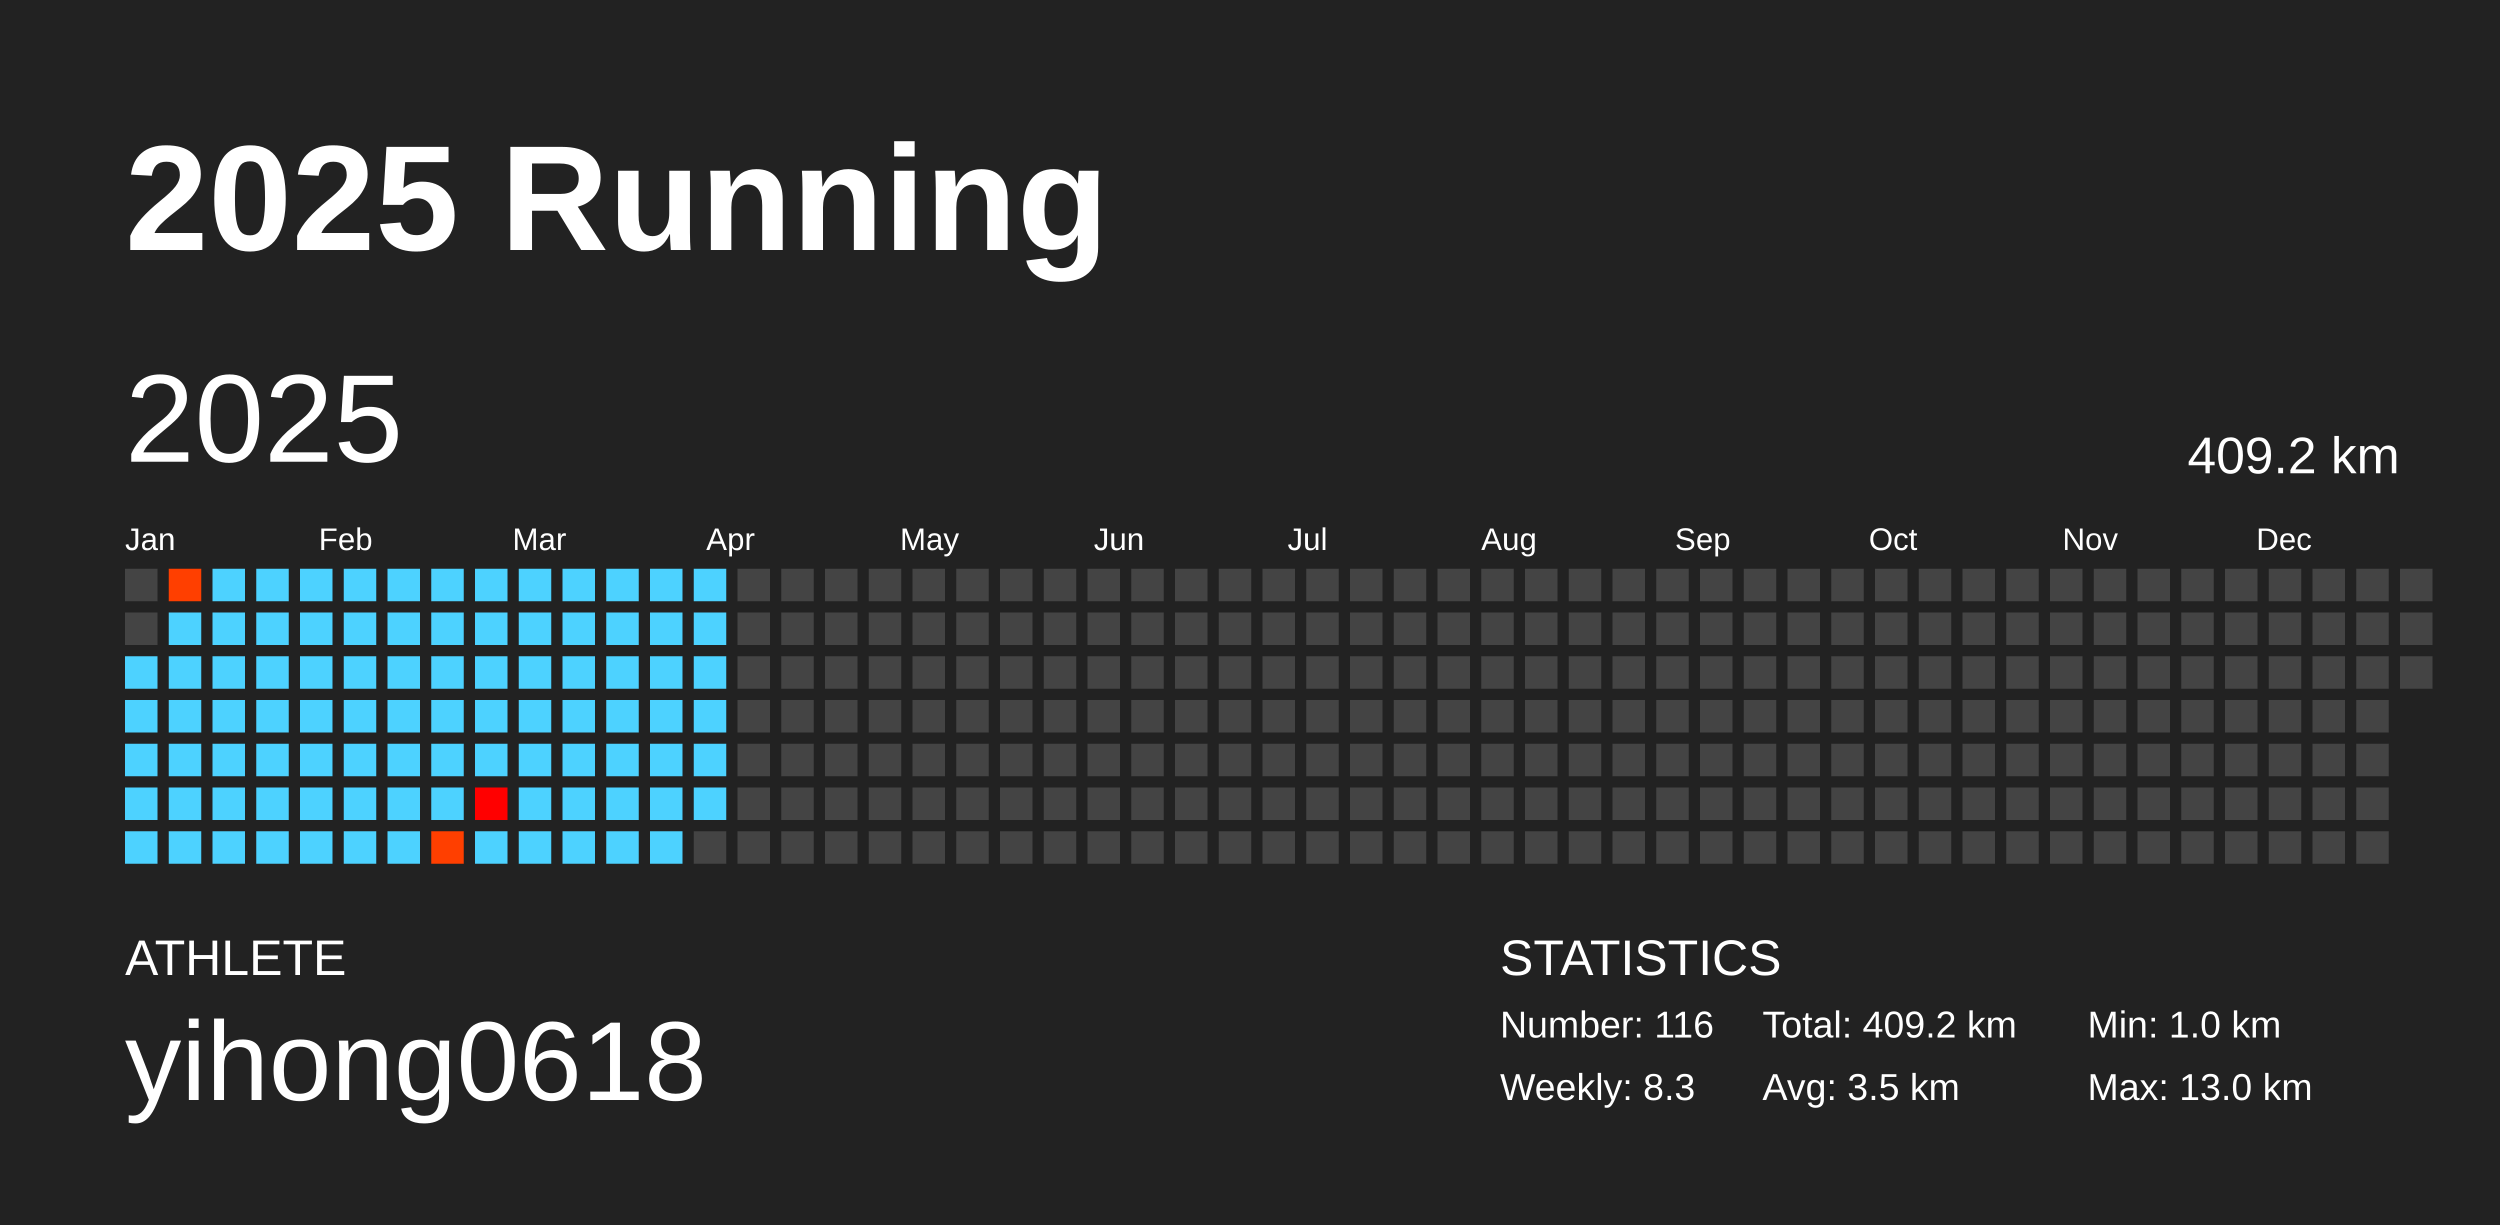
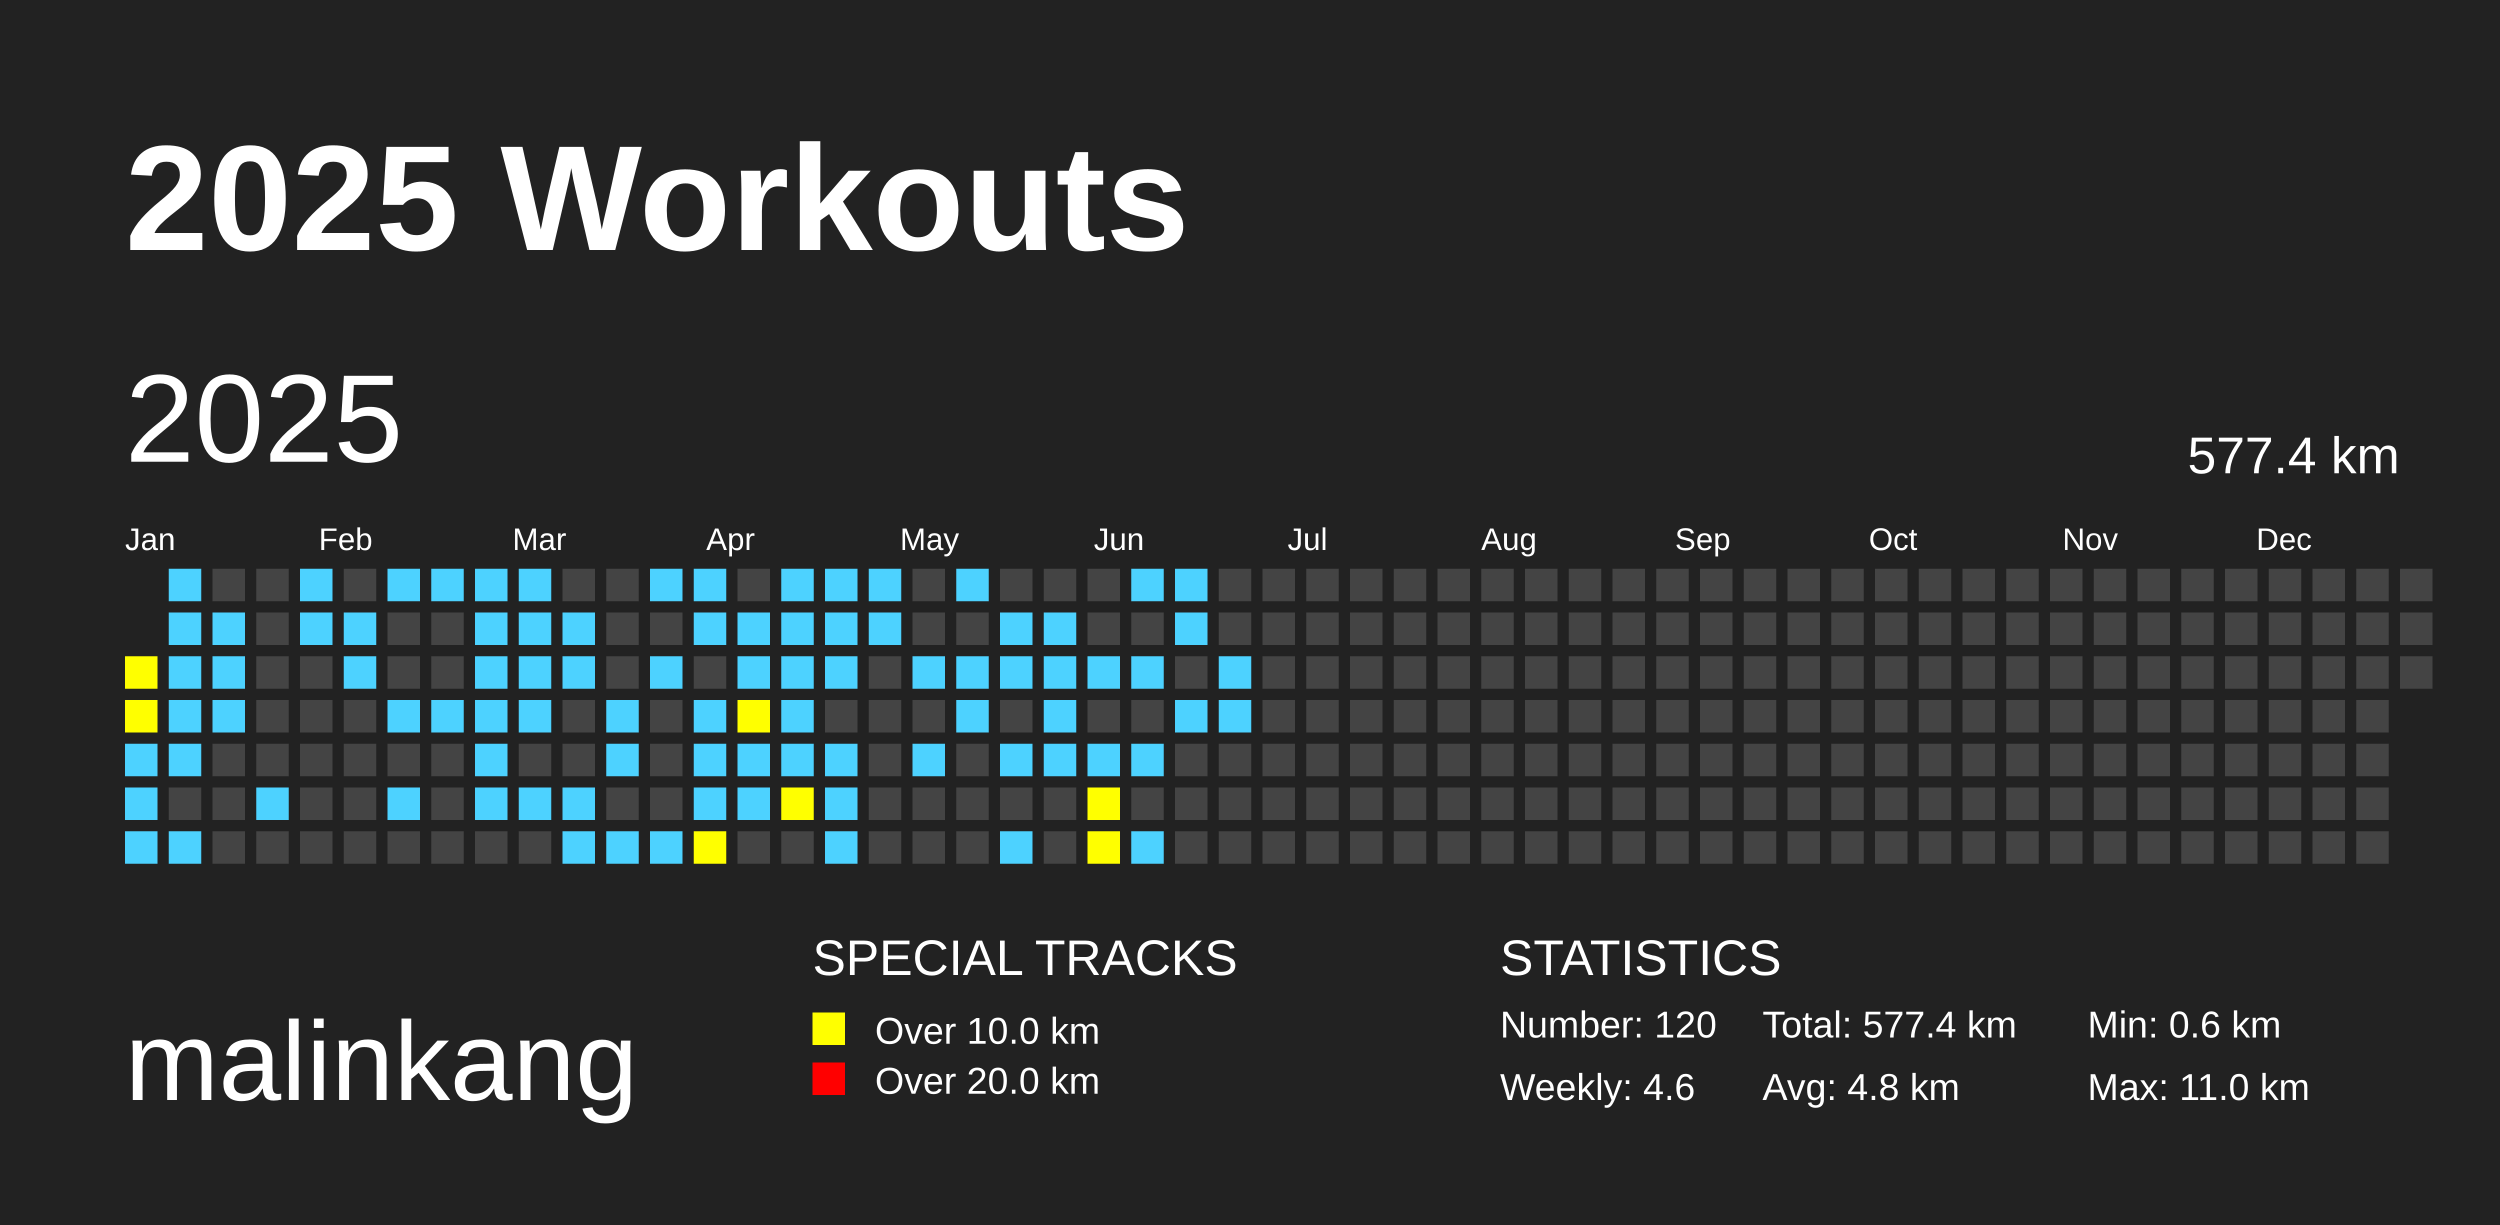
<svg xmlns="http://www.w3.org/2000/svg" baseProfile="full" height="98mm" version="1.1" viewBox="0,0,200,98" width="200mm">
  <defs />
  <rect fill="#222222" height="98" width="200" x="0" y="0" />
-   <text fill="#FFFFFF" style="font-size:12px; font-family:Arial; font-weight:bold;" x="10" y="20">2025 Running</text>
-   <text fill="#FFFFFF" style="font-size:4px; font-family:Arial" x="10" y="78">ATHLETE</text>
-   <text fill="#FFFFFF" style="font-size:9px; font-family:Arial" x="10" y="88">yihong0618</text>
+   <text fill="#FFFFFF" style="font-size:12px; font-family:Arial; font-weight:bold;" x="10" y="20">2025 Workouts</text>
+   <text fill="#FFFFFF" style="font-size:9px; font-family:Arial" x="10" y="88">malinkang</text>
+   <text fill="#FFFFFF" style="font-size:4px; font-family:Arial" x="65" y="78">SPECIAL TRACKS</text>
+   <rect fill="yellow" height="2.6" width="2.6" x="65" y="81" />
+   <text fill="#FFFFFF" style="font-size:3px; font-family:Arial" x="70" y="83.5">Over 10.0 km</text>
+   <rect fill="red" height="2.6" width="2.6" x="65" y="85" />
+   <text fill="#FFFFFF" style="font-size:3px; font-family:Arial" x="70" y="87.5">Over 20.0 km</text>
  <text fill="#FFFFFF" style="font-size:4px; font-family:Arial" x="120" y="78">STATISTICS</text>
-   <text fill="#FFFFFF" style="font-size:3px; font-family:Arial" x="120" y="83">Number: 116</text>
-   <text fill="#FFFFFF" style="font-size:3px; font-family:Arial" x="120" y="88">Weekly: 8.3</text>
-   <text fill="#FFFFFF" style="font-size:3px; font-family:Arial" x="141" y="83">Total: 409.2 km</text>
-   <text fill="#FFFFFF" style="font-size:3px; font-family:Arial" x="141" y="88">Avg: 3.5 km</text>
-   <text fill="#FFFFFF" style="font-size:3px; font-family:Arial" x="167" y="83">Min: 1.0 km</text>
-   <text fill="#FFFFFF" style="font-size:3px; font-family:Arial" x="167" y="88">Max: 13.0 km</text>
+   <text fill="#FFFFFF" style="font-size:3px; font-family:Arial" x="120" y="83">Number: 120</text>
+   <text fill="#FFFFFF" style="font-size:3px; font-family:Arial" x="120" y="88">Weekly: 4.6</text>
+   <text fill="#FFFFFF" style="font-size:3px; font-family:Arial" x="141" y="83">Total: 577.4 km</text>
+   <text fill="#FFFFFF" style="font-size:3px; font-family:Arial" x="141" y="88">Avg: 4.8 km</text>
+   <text fill="#FFFFFF" style="font-size:3px; font-family:Arial" x="167" y="83">Min: 0.6 km</text>
+   <text fill="#FFFFFF" style="font-size:3px; font-family:Arial" x="167" y="88">Max: 11.0 km</text>
  <text dominant-baseline="hanging" fill="#FFFFFF" style="font-size:10.0px; font-family:Arial;" x="10" y="30">2025</text>
-   <text dominant-baseline="hanging" fill="#FFFFFF" style="font-size:4.125px; font-family:Arial;" x="175" y="35">409.2 km</text>
+   <text dominant-baseline="hanging" fill="#FFFFFF" style="font-size:4.125px; font-family:Arial;" x="175" y="35">577.4 km</text>
  <text fill="#FFFFFF" style="font-size:2.5px; font-family:Arial" x="10.0" y="44">Jan</text>
  <text fill="#FFFFFF" style="font-size:2.5px; font-family:Arial" x="25.5" y="44">Feb</text>
  <text fill="#FFFFFF" style="font-size:2.5px; font-family:Arial" x="41.0" y="44">Mar</text>
  <text fill="#FFFFFF" style="font-size:2.5px; font-family:Arial" x="56.5" y="44">Apr</text>
  <text fill="#FFFFFF" style="font-size:2.5px; font-family:Arial" x="72.0" y="44">May</text>
  <text fill="#FFFFFF" style="font-size:2.5px; font-family:Arial" x="87.5" y="44">Jun</text>
  <text fill="#FFFFFF" style="font-size:2.5px; font-family:Arial" x="103.0" y="44">Jul</text>
  <text fill="#FFFFFF" style="font-size:2.5px; font-family:Arial" x="118.5" y="44">Aug</text>
  <text fill="#FFFFFF" style="font-size:2.5px; font-family:Arial" x="134.0" y="44">Sep</text>
  <text fill="#FFFFFF" style="font-size:2.5px; font-family:Arial" x="149.5" y="44">Oct</text>
  <text fill="#FFFFFF" style="font-size:2.5px; font-family:Arial" x="165.0" y="44">Nov</text>
  <text fill="#FFFFFF" style="font-size:2.5px; font-family:Arial" x="180.5" y="44">Dec</text>
-   <rect fill="#444444" height="2.6" width="2.6" x="10.0" y="45.5" />
-   <rect fill="#444444" height="2.6" width="2.6" x="10.0" y="49.0" />
-   <rect fill="#4dd2ff" height="2.6" width="2.6" x="10.0" y="52.5" />
-   <rect fill="#4dd2ff" height="2.6" width="2.6" x="10.0" y="56.0" />
-   <rect fill="#4dd2ff" height="2.6" width="2.6" x="10.0" y="59.5" />
-   <rect fill="#4dd2ff" height="2.6" width="2.6" x="10.0" y="63.0" />
-   <rect fill="#4dd2ff" height="2.6" width="2.6" x="10.0" y="66.5" />
-   <rect fill="#ff3f00" height="2.6" width="2.6" x="13.5" y="45.5" />
-   <rect fill="#4dd2ff" height="2.6" width="2.6" x="13.5" y="49.0" />
-   <rect fill="#4dd2ff" height="2.6" width="2.6" x="13.5" y="52.5" />
-   <rect fill="#4dd2ff" height="2.6" width="2.6" x="13.5" y="56.0" />
-   <rect fill="#4dd2ff" height="2.6" width="2.6" x="13.5" y="59.5" />
-   <rect fill="#4dd2ff" height="2.6" width="2.6" x="13.5" y="63.0" />
-   <rect fill="#4dd2ff" height="2.6" width="2.6" x="13.5" y="66.5" />
-   <rect fill="#4dd2ff" height="2.6" width="2.6" x="17.0" y="45.5" />
-   <rect fill="#4dd2ff" height="2.6" width="2.6" x="17.0" y="49.0" />
-   <rect fill="#4dd2ff" height="2.6" width="2.6" x="17.0" y="52.5" />
-   <rect fill="#4dd2ff" height="2.6" width="2.6" x="17.0" y="56.0" />
-   <rect fill="#4dd2ff" height="2.6" width="2.6" x="17.0" y="59.5" />
-   <rect fill="#4dd2ff" height="2.6" width="2.6" x="17.0" y="63.0" />
-   <rect fill="#4dd2ff" height="2.6" width="2.6" x="17.0" y="66.5" />
-   <rect fill="#4dd2ff" height="2.6" width="2.6" x="20.5" y="45.5" />
-   <rect fill="#4dd2ff" height="2.6" width="2.6" x="20.5" y="49.0" />
-   <rect fill="#4dd2ff" height="2.6" width="2.6" x="20.5" y="52.5" />
-   <rect fill="#4dd2ff" height="2.6" width="2.6" x="20.5" y="56.0" />
-   <rect fill="#4dd2ff" height="2.6" width="2.6" x="20.5" y="59.5" />
-   <rect fill="#4dd2ff" height="2.6" width="2.6" x="20.5" y="63.0" />
-   <rect fill="#4dd2ff" height="2.6" width="2.6" x="20.5" y="66.5" />
-   <rect fill="#4dd2ff" height="2.6" width="2.6" x="24.0" y="45.5" />
-   <rect fill="#4dd2ff" height="2.6" width="2.6" x="24.0" y="49.0" />
-   <rect fill="#4dd2ff" height="2.6" width="2.6" x="24.0" y="52.5" />
-   <rect fill="#4dd2ff" height="2.6" width="2.6" x="24.0" y="56.0" />
-   <rect fill="#4dd2ff" height="2.6" width="2.6" x="24.0" y="59.5" />
-   <rect fill="#4dd2ff" height="2.6" width="2.6" x="24.0" y="63.0" />
-   <rect fill="#4dd2ff" height="2.6" width="2.6" x="24.0" y="66.5" />
-   <rect fill="#4dd2ff" height="2.6" width="2.6" x="27.5" y="45.5" />
-   <rect fill="#4dd2ff" height="2.6" width="2.6" x="27.5" y="49.0" />
-   <rect fill="#4dd2ff" height="2.6" width="2.6" x="27.5" y="52.5" />
-   <rect fill="#4dd2ff" height="2.6" width="2.6" x="27.5" y="56.0" />
-   <rect fill="#4dd2ff" height="2.6" width="2.6" x="27.5" y="59.5" />
-   <rect fill="#4dd2ff" height="2.6" width="2.6" x="27.5" y="63.0" />
-   <rect fill="#4dd2ff" height="2.6" width="2.6" x="27.5" y="66.5" />
-   <rect fill="#4dd2ff" height="2.6" width="2.6" x="31.0" y="45.5" />
-   <rect fill="#4dd2ff" height="2.6" width="2.6" x="31.0" y="49.0" />
-   <rect fill="#4dd2ff" height="2.6" width="2.6" x="31.0" y="52.5" />
-   <rect fill="#4dd2ff" height="2.6" width="2.6" x="31.0" y="56.0" />
-   <rect fill="#4dd2ff" height="2.6" width="2.6" x="31.0" y="59.5" />
-   <rect fill="#4dd2ff" height="2.6" width="2.6" x="31.0" y="63.0" />
-   <rect fill="#4dd2ff" height="2.6" width="2.6" x="31.0" y="66.5" />
-   <rect fill="#4dd2ff" height="2.6" width="2.6" x="34.5" y="45.5" />
-   <rect fill="#4dd2ff" height="2.6" width="2.6" x="34.5" y="49.0" />
-   <rect fill="#4dd2ff" height="2.6" width="2.6" x="34.5" y="52.5" />
-   <rect fill="#4dd2ff" height="2.6" width="2.6" x="34.5" y="56.0" />
-   <rect fill="#4dd2ff" height="2.6" width="2.6" x="34.5" y="59.5" />
-   <rect fill="#4dd2ff" height="2.6" width="2.6" x="34.5" y="63.0" />
-   <rect fill="#ff3f00" height="2.6" width="2.6" x="34.5" y="66.5" />
-   <rect fill="#4dd2ff" height="2.6" width="2.6" x="38.0" y="45.5" />
-   <rect fill="#4dd2ff" height="2.6" width="2.6" x="38.0" y="49.0" />
-   <rect fill="#4dd2ff" height="2.6" width="2.6" x="38.0" y="52.5" />
-   <rect fill="#4dd2ff" height="2.6" width="2.6" x="38.0" y="56.0" />
-   <rect fill="#4dd2ff" height="2.6" width="2.6" x="38.0" y="59.5" />
-   <rect fill="#ff0000" height="2.6" width="2.6" x="38.0" y="63.0" />
-   <rect fill="#4dd2ff" height="2.6" width="2.6" x="38.0" y="66.5" />
-   <rect fill="#4dd2ff" height="2.6" width="2.6" x="41.5" y="45.5" />
-   <rect fill="#4dd2ff" height="2.6" width="2.6" x="41.5" y="49.0" />
-   <rect fill="#4dd2ff" height="2.6" width="2.6" x="41.5" y="52.5" />
-   <rect fill="#4dd2ff" height="2.6" width="2.6" x="41.5" y="56.0" />
-   <rect fill="#4dd2ff" height="2.6" width="2.6" x="41.5" y="59.5" />
-   <rect fill="#4dd2ff" height="2.6" width="2.6" x="41.5" y="63.0" />
-   <rect fill="#4dd2ff" height="2.6" width="2.6" x="41.5" y="66.5" />
-   <rect fill="#4dd2ff" height="2.6" width="2.6" x="45.0" y="45.5" />
-   <rect fill="#4dd2ff" height="2.6" width="2.6" x="45.0" y="49.0" />
-   <rect fill="#4dd2ff" height="2.6" width="2.6" x="45.0" y="52.5" />
-   <rect fill="#4dd2ff" height="2.6" width="2.6" x="45.0" y="56.0" />
-   <rect fill="#4dd2ff" height="2.6" width="2.6" x="45.0" y="59.5" />
-   <rect fill="#4dd2ff" height="2.6" width="2.6" x="45.0" y="63.0" />
-   <rect fill="#4dd2ff" height="2.6" width="2.6" x="45.0" y="66.5" />
-   <rect fill="#4dd2ff" height="2.6" width="2.6" x="48.5" y="45.5" />
-   <rect fill="#4dd2ff" height="2.6" width="2.6" x="48.5" y="49.0" />
-   <rect fill="#4dd2ff" height="2.6" width="2.6" x="48.5" y="52.5" />
-   <rect fill="#4dd2ff" height="2.6" width="2.6" x="48.5" y="56.0" />
-   <rect fill="#4dd2ff" height="2.6" width="2.6" x="48.5" y="59.5" />
-   <rect fill="#4dd2ff" height="2.6" width="2.6" x="48.5" y="63.0" />
-   <rect fill="#4dd2ff" height="2.6" width="2.6" x="48.5" y="66.5" />
-   <rect fill="#4dd2ff" height="2.6" width="2.6" x="52.0" y="45.5" />
-   <rect fill="#4dd2ff" height="2.6" width="2.6" x="52.0" y="49.0" />
-   <rect fill="#4dd2ff" height="2.6" width="2.6" x="52.0" y="52.5" />
-   <rect fill="#4dd2ff" height="2.6" width="2.6" x="52.0" y="56.0" />
-   <rect fill="#4dd2ff" height="2.6" width="2.6" x="52.0" y="59.5" />
-   <rect fill="#4dd2ff" height="2.6" width="2.6" x="52.0" y="63.0" />
-   <rect fill="#4dd2ff" height="2.6" width="2.6" x="52.0" y="66.5" />
-   <rect fill="#4dd2ff" height="2.6" width="2.6" x="55.5" y="45.5" />
-   <rect fill="#4dd2ff" height="2.6" width="2.6" x="55.5" y="49.0" />
-   <rect fill="#4dd2ff" height="2.6" width="2.6" x="55.5" y="52.5" />
-   <rect fill="#4dd2ff" height="2.6" width="2.6" x="55.5" y="56.0" />
-   <rect fill="#4dd2ff" height="2.6" width="2.6" x="55.5" y="59.5" />
-   <rect fill="#4dd2ff" height="2.6" width="2.6" x="55.5" y="63.0" />
-   <rect fill="#444444" height="2.6" width="2.6" x="55.5" y="66.5" />
+   <rect fill="yellow" height="2.6" width="2.6" x="10.0" y="52.5" />
+   <rect fill="yellow" height="2.6" width="2.6" x="10.0" y="56.0" />
+   <rect fill="#4DD2FF" height="2.6" width="2.6" x="10.0" y="59.5" />
+   <rect fill="#4DD2FF" height="2.6" width="2.6" x="10.0" y="63.0" />
+   <rect fill="#4DD2FF" height="2.6" width="2.6" x="10.0" y="66.5" />
+   <rect fill="#4DD2FF" height="2.6" width="2.6" x="13.5" y="45.5" />
+   <rect fill="#4DD2FF" height="2.6" width="2.6" x="13.5" y="49.0" />
+   <rect fill="#4DD2FF" height="2.6" width="2.6" x="13.5" y="52.5" />
+   <rect fill="#4DD2FF" height="2.6" width="2.6" x="13.5" y="56.0" />
+   <rect fill="#4DD2FF" height="2.6" width="2.6" x="13.5" y="59.5" />
+   <rect fill="#444444" height="2.6" width="2.6" x="13.5" y="63.0" />
+   <rect fill="#4DD2FF" height="2.6" width="2.6" x="13.5" y="66.5" />
+   <rect fill="#444444" height="2.6" width="2.6" x="17.0" y="45.5" />
+   <rect fill="#4DD2FF" height="2.6" width="2.6" x="17.0" y="49.0" />
+   <rect fill="#4DD2FF" height="2.6" width="2.6" x="17.0" y="52.5" />
+   <rect fill="#4DD2FF" height="2.6" width="2.6" x="17.0" y="56.0" />
+   <rect fill="#444444" height="2.6" width="2.6" x="17.0" y="59.5" />
+   <rect fill="#444444" height="2.6" width="2.6" x="17.0" y="63.0" />
+   <rect fill="#444444" height="2.6" width="2.6" x="17.0" y="66.5" />
+   <rect fill="#444444" height="2.6" width="2.6" x="20.5" y="45.5" />
+   <rect fill="#444444" height="2.6" width="2.6" x="20.5" y="49.0" />
+   <rect fill="#444444" height="2.6" width="2.6" x="20.5" y="52.5" />
+   <rect fill="#444444" height="2.6" width="2.6" x="20.5" y="56.0" />
+   <rect fill="#444444" height="2.6" width="2.6" x="20.5" y="59.5" />
+   <rect fill="#4DD2FF" height="2.6" width="2.6" x="20.5" y="63.0" />
+   <rect fill="#444444" height="2.6" width="2.6" x="20.5" y="66.5" />
+   <rect fill="#4DD2FF" height="2.6" width="2.6" x="24.0" y="45.5" />
+   <rect fill="#4DD2FF" height="2.6" width="2.6" x="24.0" y="49.0" />
+   <rect fill="#444444" height="2.6" width="2.6" x="24.0" y="52.5" />
+   <rect fill="#444444" height="2.6" width="2.6" x="24.0" y="56.0" />
+   <rect fill="#444444" height="2.6" width="2.6" x="24.0" y="59.5" />
+   <rect fill="#444444" height="2.6" width="2.6" x="24.0" y="63.0" />
+   <rect fill="#444444" height="2.6" width="2.6" x="24.0" y="66.5" />
+   <rect fill="#444444" height="2.6" width="2.6" x="27.5" y="45.5" />
+   <rect fill="#4DD2FF" height="2.6" width="2.6" x="27.5" y="49.0" />
+   <rect fill="#4DD2FF" height="2.6" width="2.6" x="27.5" y="52.5" />
+   <rect fill="#444444" height="2.6" width="2.6" x="27.5" y="56.0" />
+   <rect fill="#444444" height="2.6" width="2.6" x="27.5" y="59.5" />
+   <rect fill="#444444" height="2.6" width="2.6" x="27.5" y="63.0" />
+   <rect fill="#444444" height="2.6" width="2.6" x="27.5" y="66.5" />
+   <rect fill="#4DD2FF" height="2.6" width="2.6" x="31.0" y="45.5" />
+   <rect fill="#444444" height="2.6" width="2.6" x="31.0" y="49.0" />
+   <rect fill="#444444" height="2.6" width="2.6" x="31.0" y="52.5" />
+   <rect fill="#4DD2FF" height="2.6" width="2.6" x="31.0" y="56.0" />
+   <rect fill="#444444" height="2.6" width="2.6" x="31.0" y="59.5" />
+   <rect fill="#4DD2FF" height="2.6" width="2.6" x="31.0" y="63.0" />
+   <rect fill="#444444" height="2.6" width="2.6" x="31.0" y="66.5" />
+   <rect fill="#4DD2FF" height="2.6" width="2.6" x="34.5" y="45.5" />
+   <rect fill="#444444" height="2.6" width="2.6" x="34.5" y="49.0" />
+   <rect fill="#444444" height="2.6" width="2.6" x="34.5" y="52.5" />
+   <rect fill="#4DD2FF" height="2.6" width="2.6" x="34.5" y="56.0" />
+   <rect fill="#444444" height="2.6" width="2.6" x="34.5" y="59.5" />
+   <rect fill="#444444" height="2.6" width="2.6" x="34.5" y="63.0" />
+   <rect fill="#444444" height="2.6" width="2.6" x="34.5" y="66.5" />
+   <rect fill="#4DD2FF" height="2.6" width="2.6" x="38.0" y="45.5" />
+   <rect fill="#4DD2FF" height="2.6" width="2.6" x="38.0" y="49.0" />
+   <rect fill="#4DD2FF" height="2.6" width="2.6" x="38.0" y="52.5" />
+   <rect fill="#4DD2FF" height="2.6" width="2.6" x="38.0" y="56.0" />
+   <rect fill="#4DD2FF" height="2.6" width="2.6" x="38.0" y="59.5" />
+   <rect fill="#4DD2FF" height="2.6" width="2.6" x="38.0" y="63.0" />
+   <rect fill="#444444" height="2.6" width="2.6" x="38.0" y="66.5" />
+   <rect fill="#4DD2FF" height="2.6" width="2.6" x="41.5" y="45.5" />
+   <rect fill="#4DD2FF" height="2.6" width="2.6" x="41.5" y="49.0" />
+   <rect fill="#4DD2FF" height="2.6" width="2.6" x="41.5" y="52.5" />
+   <rect fill="#4DD2FF" height="2.6" width="2.6" x="41.5" y="56.0" />
+   <rect fill="#444444" height="2.6" width="2.6" x="41.5" y="59.5" />
+   <rect fill="#4DD2FF" height="2.6" width="2.6" x="41.5" y="63.0" />
+   <rect fill="#444444" height="2.6" width="2.6" x="41.5" y="66.5" />
+   <rect fill="#444444" height="2.6" width="2.6" x="45.0" y="45.5" />
+   <rect fill="#4DD2FF" height="2.6" width="2.6" x="45.0" y="49.0" />
+   <rect fill="#4DD2FF" height="2.6" width="2.6" x="45.0" y="52.5" />
+   <rect fill="#444444" height="2.6" width="2.6" x="45.0" y="56.0" />
+   <rect fill="#444444" height="2.6" width="2.6" x="45.0" y="59.5" />
+   <rect fill="#4DD2FF" height="2.6" width="2.6" x="45.0" y="63.0" />
+   <rect fill="#4DD2FF" height="2.6" width="2.6" x="45.0" y="66.5" />
+   <rect fill="#444444" height="2.6" width="2.6" x="48.5" y="45.5" />
+   <rect fill="#444444" height="2.6" width="2.6" x="48.5" y="49.0" />
+   <rect fill="#444444" height="2.6" width="2.6" x="48.5" y="52.5" />
+   <rect fill="#4DD2FF" height="2.6" width="2.6" x="48.5" y="56.0" />
+   <rect fill="#4DD2FF" height="2.6" width="2.6" x="48.5" y="59.5" />
+   <rect fill="#444444" height="2.6" width="2.6" x="48.5" y="63.0" />
+   <rect fill="#4DD2FF" height="2.6" width="2.6" x="48.5" y="66.5" />
+   <rect fill="#4DD2FF" height="2.6" width="2.6" x="52.0" y="45.5" />
+   <rect fill="#444444" height="2.6" width="2.6" x="52.0" y="49.0" />
+   <rect fill="#4DD2FF" height="2.6" width="2.6" x="52.0" y="52.5" />
+   <rect fill="#444444" height="2.6" width="2.6" x="52.0" y="56.0" />
+   <rect fill="#444444" height="2.6" width="2.6" x="52.0" y="59.5" />
+   <rect fill="#444444" height="2.6" width="2.6" x="52.0" y="63.0" />
+   <rect fill="#4DD2FF" height="2.6" width="2.6" x="52.0" y="66.5" />
+   <rect fill="#4DD2FF" height="2.6" width="2.6" x="55.5" y="45.5" />
+   <rect fill="#4DD2FF" height="2.6" width="2.6" x="55.5" y="49.0" />
+   <rect fill="#444444" height="2.6" width="2.6" x="55.5" y="52.5" />
+   <rect fill="#4DD2FF" height="2.6" width="2.6" x="55.5" y="56.0" />
+   <rect fill="#4DD2FF" height="2.6" width="2.6" x="55.5" y="59.5" />
+   <rect fill="#4DD2FF" height="2.6" width="2.6" x="55.5" y="63.0" />
+   <rect fill="yellow" height="2.6" width="2.6" x="55.5" y="66.5" />
  <rect fill="#444444" height="2.6" width="2.6" x="59.0" y="45.5" />
-   <rect fill="#444444" height="2.6" width="2.6" x="59.0" y="49.0" />
-   <rect fill="#444444" height="2.6" width="2.6" x="59.0" y="52.5" />
-   <rect fill="#444444" height="2.6" width="2.6" x="59.0" y="56.0" />
-   <rect fill="#444444" height="2.6" width="2.6" x="59.0" y="59.5" />
-   <rect fill="#444444" height="2.6" width="2.6" x="59.0" y="63.0" />
+   <rect fill="#4DD2FF" height="2.6" width="2.6" x="59.0" y="49.0" />
+   <rect fill="#4DD2FF" height="2.6" width="2.6" x="59.0" y="52.5" />
+   <rect fill="yellow" height="2.6" width="2.6" x="59.0" y="56.0" />
+   <rect fill="#4DD2FF" height="2.6" width="2.6" x="59.0" y="59.5" />
+   <rect fill="#4DD2FF" height="2.6" width="2.6" x="59.0" y="63.0" />
  <rect fill="#444444" height="2.6" width="2.6" x="59.0" y="66.5" />
-   <rect fill="#444444" height="2.6" width="2.6" x="62.5" y="45.5" />
-   <rect fill="#444444" height="2.6" width="2.6" x="62.5" y="49.0" />
-   <rect fill="#444444" height="2.6" width="2.6" x="62.5" y="52.5" />
-   <rect fill="#444444" height="2.6" width="2.6" x="62.5" y="56.0" />
-   <rect fill="#444444" height="2.6" width="2.6" x="62.5" y="59.5" />
-   <rect fill="#444444" height="2.6" width="2.6" x="62.5" y="63.0" />
+   <rect fill="#4DD2FF" height="2.6" width="2.6" x="62.5" y="45.5" />
+   <rect fill="#4DD2FF" height="2.6" width="2.6" x="62.5" y="49.0" />
+   <rect fill="#4DD2FF" height="2.6" width="2.6" x="62.5" y="52.5" />
+   <rect fill="#4DD2FF" height="2.6" width="2.6" x="62.5" y="56.0" />
+   <rect fill="#4DD2FF" height="2.6" width="2.6" x="62.5" y="59.5" />
+   <rect fill="yellow" height="2.6" width="2.6" x="62.5" y="63.0" />
  <rect fill="#444444" height="2.6" width="2.6" x="62.5" y="66.5" />
-   <rect fill="#444444" height="2.6" width="2.6" x="66.0" y="45.5" />
-   <rect fill="#444444" height="2.6" width="2.6" x="66.0" y="49.0" />
-   <rect fill="#444444" height="2.6" width="2.6" x="66.0" y="52.5" />
+   <rect fill="#4DD2FF" height="2.6" width="2.6" x="66.0" y="45.5" />
+   <rect fill="#4DD2FF" height="2.6" width="2.6" x="66.0" y="49.0" />
+   <rect fill="#4DD2FF" height="2.6" width="2.6" x="66.0" y="52.5" />
  <rect fill="#444444" height="2.6" width="2.6" x="66.0" y="56.0" />
-   <rect fill="#444444" height="2.6" width="2.6" x="66.0" y="59.5" />
-   <rect fill="#444444" height="2.6" width="2.6" x="66.0" y="63.0" />
-   <rect fill="#444444" height="2.6" width="2.6" x="66.0" y="66.5" />
-   <rect fill="#444444" height="2.6" width="2.6" x="69.5" y="45.5" />
-   <rect fill="#444444" height="2.6" width="2.6" x="69.5" y="49.0" />
+   <rect fill="#4DD2FF" height="2.6" width="2.6" x="66.0" y="59.5" />
+   <rect fill="#4DD2FF" height="2.6" width="2.6" x="66.0" y="63.0" />
+   <rect fill="#4DD2FF" height="2.6" width="2.6" x="66.0" y="66.5" />
+   <rect fill="#4DD2FF" height="2.6" width="2.6" x="69.5" y="45.5" />
+   <rect fill="#4DD2FF" height="2.6" width="2.6" x="69.5" y="49.0" />
  <rect fill="#444444" height="2.6" width="2.6" x="69.5" y="52.5" />
  <rect fill="#444444" height="2.6" width="2.6" x="69.5" y="56.0" />
  <rect fill="#444444" height="2.6" width="2.6" x="69.5" y="59.5" />
  <rect fill="#444444" height="2.6" width="2.6" x="69.5" y="63.0" />
  <rect fill="#444444" height="2.6" width="2.6" x="69.5" y="66.5" />
  <rect fill="#444444" height="2.6" width="2.6" x="73.0" y="45.5" />
  <rect fill="#444444" height="2.6" width="2.6" x="73.0" y="49.0" />
-   <rect fill="#444444" height="2.6" width="2.6" x="73.0" y="52.5" />
+   <rect fill="#4DD2FF" height="2.6" width="2.6" x="73.0" y="52.5" />
  <rect fill="#444444" height="2.6" width="2.6" x="73.0" y="56.0" />
-   <rect fill="#444444" height="2.6" width="2.6" x="73.0" y="59.5" />
+   <rect fill="#4DD2FF" height="2.6" width="2.6" x="73.0" y="59.5" />
  <rect fill="#444444" height="2.6" width="2.6" x="73.0" y="63.0" />
  <rect fill="#444444" height="2.6" width="2.6" x="73.0" y="66.5" />
-   <rect fill="#444444" height="2.6" width="2.6" x="76.5" y="45.5" />
+   <rect fill="#4DD2FF" height="2.6" width="2.6" x="76.5" y="45.5" />
  <rect fill="#444444" height="2.6" width="2.6" x="76.5" y="49.0" />
-   <rect fill="#444444" height="2.6" width="2.6" x="76.5" y="52.5" />
-   <rect fill="#444444" height="2.6" width="2.6" x="76.5" y="56.0" />
+   <rect fill="#4DD2FF" height="2.6" width="2.6" x="76.5" y="52.5" />
+   <rect fill="#4DD2FF" height="2.6" width="2.6" x="76.5" y="56.0" />
  <rect fill="#444444" height="2.6" width="2.6" x="76.5" y="59.5" />
  <rect fill="#444444" height="2.6" width="2.6" x="76.5" y="63.0" />
  <rect fill="#444444" height="2.6" width="2.6" x="76.5" y="66.5" />
  <rect fill="#444444" height="2.6" width="2.6" x="80.0" y="45.5" />
-   <rect fill="#444444" height="2.6" width="2.6" x="80.0" y="49.0" />
-   <rect fill="#444444" height="2.6" width="2.6" x="80.0" y="52.5" />
+   <rect fill="#4DD2FF" height="2.6" width="2.6" x="80.0" y="49.0" />
+   <rect fill="#4DD2FF" height="2.6" width="2.6" x="80.0" y="52.5" />
  <rect fill="#444444" height="2.6" width="2.6" x="80.0" y="56.0" />
-   <rect fill="#444444" height="2.6" width="2.6" x="80.0" y="59.5" />
+   <rect fill="#4DD2FF" height="2.6" width="2.6" x="80.0" y="59.5" />
  <rect fill="#444444" height="2.6" width="2.6" x="80.0" y="63.0" />
-   <rect fill="#444444" height="2.6" width="2.6" x="80.0" y="66.5" />
+   <rect fill="#4DD2FF" height="2.6" width="2.6" x="80.0" y="66.5" />
  <rect fill="#444444" height="2.6" width="2.6" x="83.5" y="45.5" />
-   <rect fill="#444444" height="2.6" width="2.6" x="83.5" y="49.0" />
-   <rect fill="#444444" height="2.6" width="2.6" x="83.5" y="52.5" />
-   <rect fill="#444444" height="2.6" width="2.6" x="83.5" y="56.0" />
-   <rect fill="#444444" height="2.6" width="2.6" x="83.5" y="59.5" />
+   <rect fill="#4DD2FF" height="2.6" width="2.6" x="83.5" y="49.0" />
+   <rect fill="#4DD2FF" height="2.6" width="2.6" x="83.5" y="52.5" />
+   <rect fill="#4DD2FF" height="2.6" width="2.6" x="83.5" y="56.0" />
+   <rect fill="#4DD2FF" height="2.6" width="2.6" x="83.5" y="59.5" />
  <rect fill="#444444" height="2.6" width="2.6" x="83.5" y="63.0" />
  <rect fill="#444444" height="2.6" width="2.6" x="83.5" y="66.5" />
  <rect fill="#444444" height="2.6" width="2.6" x="87.0" y="45.5" />
  <rect fill="#444444" height="2.6" width="2.6" x="87.0" y="49.0" />
-   <rect fill="#444444" height="2.6" width="2.6" x="87.0" y="52.5" />
+   <rect fill="#4DD2FF" height="2.6" width="2.6" x="87.0" y="52.5" />
  <rect fill="#444444" height="2.6" width="2.6" x="87.0" y="56.0" />
-   <rect fill="#444444" height="2.6" width="2.6" x="87.0" y="59.5" />
-   <rect fill="#444444" height="2.6" width="2.6" x="87.0" y="63.0" />
-   <rect fill="#444444" height="2.6" width="2.6" x="87.0" y="66.5" />
-   <rect fill="#444444" height="2.6" width="2.6" x="90.5" y="45.5" />
+   <rect fill="#4DD2FF" height="2.6" width="2.6" x="87.0" y="59.5" />
+   <rect fill="yellow" height="2.6" width="2.6" x="87.0" y="63.0" />
+   <rect fill="yellow" height="2.6" width="2.6" x="87.0" y="66.5" />
+   <rect fill="#4DD2FF" height="2.6" width="2.6" x="90.5" y="45.5" />
  <rect fill="#444444" height="2.6" width="2.6" x="90.5" y="49.0" />
-   <rect fill="#444444" height="2.6" width="2.6" x="90.5" y="52.5" />
+   <rect fill="#4DD2FF" height="2.6" width="2.6" x="90.5" y="52.5" />
  <rect fill="#444444" height="2.6" width="2.6" x="90.5" y="56.0" />
-   <rect fill="#444444" height="2.6" width="2.6" x="90.5" y="59.5" />
+   <rect fill="#4DD2FF" height="2.6" width="2.6" x="90.5" y="59.5" />
  <rect fill="#444444" height="2.6" width="2.6" x="90.5" y="63.0" />
-   <rect fill="#444444" height="2.6" width="2.6" x="90.5" y="66.5" />
-   <rect fill="#444444" height="2.6" width="2.6" x="94.0" y="45.5" />
-   <rect fill="#444444" height="2.6" width="2.6" x="94.0" y="49.0" />
+   <rect fill="#4DD2FF" height="2.6" width="2.6" x="90.5" y="66.5" />
+   <rect fill="#4DD2FF" height="2.6" width="2.6" x="94.0" y="45.5" />
+   <rect fill="#4DD2FF" height="2.6" width="2.6" x="94.0" y="49.0" />
  <rect fill="#444444" height="2.6" width="2.6" x="94.0" y="52.5" />
-   <rect fill="#444444" height="2.6" width="2.6" x="94.0" y="56.0" />
+   <rect fill="#4DD2FF" height="2.6" width="2.6" x="94.0" y="56.0" />
  <rect fill="#444444" height="2.6" width="2.6" x="94.0" y="59.5" />
  <rect fill="#444444" height="2.6" width="2.6" x="94.0" y="63.0" />
  <rect fill="#444444" height="2.6" width="2.6" x="94.0" y="66.5" />
  <rect fill="#444444" height="2.6" width="2.6" x="97.5" y="45.5" />
  <rect fill="#444444" height="2.6" width="2.6" x="97.5" y="49.0" />
-   <rect fill="#444444" height="2.6" width="2.6" x="97.5" y="52.5" />
-   <rect fill="#444444" height="2.6" width="2.6" x="97.5" y="56.0" />
+   <rect fill="#4DD2FF" height="2.6" width="2.6" x="97.5" y="52.5" />
+   <rect fill="#4DD2FF" height="2.6" width="2.6" x="97.5" y="56.0" />
  <rect fill="#444444" height="2.6" width="2.6" x="97.5" y="59.5" />
  <rect fill="#444444" height="2.6" width="2.6" x="97.5" y="63.0" />
  <rect fill="#444444" height="2.6" width="2.6" x="97.5" y="66.5" />
  <rect fill="#444444" height="2.6" width="2.6" x="101.0" y="45.5" />
  <rect fill="#444444" height="2.6" width="2.6" x="101.0" y="49.0" />
  <rect fill="#444444" height="2.6" width="2.6" x="101.0" y="52.5" />
  <rect fill="#444444" height="2.6" width="2.6" x="101.0" y="56.0" />
  <rect fill="#444444" height="2.6" width="2.6" x="101.0" y="59.5" />
  <rect fill="#444444" height="2.6" width="2.6" x="101.0" y="63.0" />
  <rect fill="#444444" height="2.6" width="2.6" x="101.0" y="66.5" />
  <rect fill="#444444" height="2.6" width="2.6" x="104.5" y="45.5" />
  <rect fill="#444444" height="2.6" width="2.6" x="104.5" y="49.0" />
  <rect fill="#444444" height="2.6" width="2.6" x="104.5" y="52.5" />
  <rect fill="#444444" height="2.6" width="2.6" x="104.5" y="56.0" />
  <rect fill="#444444" height="2.6" width="2.6" x="104.5" y="59.5" />
  <rect fill="#444444" height="2.6" width="2.6" x="104.5" y="63.0" />
  <rect fill="#444444" height="2.6" width="2.6" x="104.5" y="66.5" />
  <rect fill="#444444" height="2.6" width="2.6" x="108.0" y="45.5" />
  <rect fill="#444444" height="2.6" width="2.6" x="108.0" y="49.0" />
  <rect fill="#444444" height="2.6" width="2.6" x="108.0" y="52.5" />
  <rect fill="#444444" height="2.6" width="2.6" x="108.0" y="56.0" />
  <rect fill="#444444" height="2.6" width="2.6" x="108.0" y="59.5" />
  <rect fill="#444444" height="2.6" width="2.6" x="108.0" y="63.0" />
  <rect fill="#444444" height="2.6" width="2.6" x="108.0" y="66.5" />
  <rect fill="#444444" height="2.6" width="2.6" x="111.5" y="45.5" />
  <rect fill="#444444" height="2.6" width="2.6" x="111.5" y="49.0" />
  <rect fill="#444444" height="2.6" width="2.6" x="111.5" y="52.5" />
  <rect fill="#444444" height="2.6" width="2.6" x="111.5" y="56.0" />
  <rect fill="#444444" height="2.6" width="2.6" x="111.5" y="59.5" />
  <rect fill="#444444" height="2.6" width="2.6" x="111.5" y="63.0" />
  <rect fill="#444444" height="2.6" width="2.6" x="111.5" y="66.5" />
  <rect fill="#444444" height="2.6" width="2.6" x="115.0" y="45.5" />
  <rect fill="#444444" height="2.6" width="2.6" x="115.0" y="49.0" />
  <rect fill="#444444" height="2.6" width="2.6" x="115.0" y="52.5" />
  <rect fill="#444444" height="2.6" width="2.6" x="115.0" y="56.0" />
  <rect fill="#444444" height="2.6" width="2.6" x="115.0" y="59.5" />
  <rect fill="#444444" height="2.6" width="2.6" x="115.0" y="63.0" />
  <rect fill="#444444" height="2.6" width="2.6" x="115.0" y="66.5" />
  <rect fill="#444444" height="2.6" width="2.6" x="118.5" y="45.5" />
  <rect fill="#444444" height="2.6" width="2.6" x="118.5" y="49.0" />
  <rect fill="#444444" height="2.6" width="2.6" x="118.5" y="52.5" />
  <rect fill="#444444" height="2.6" width="2.6" x="118.5" y="56.0" />
  <rect fill="#444444" height="2.6" width="2.6" x="118.5" y="59.5" />
  <rect fill="#444444" height="2.6" width="2.6" x="118.5" y="63.0" />
  <rect fill="#444444" height="2.6" width="2.6" x="118.5" y="66.5" />
  <rect fill="#444444" height="2.6" width="2.6" x="122.0" y="45.5" />
  <rect fill="#444444" height="2.6" width="2.6" x="122.0" y="49.0" />
  <rect fill="#444444" height="2.6" width="2.6" x="122.0" y="52.5" />
  <rect fill="#444444" height="2.6" width="2.6" x="122.0" y="56.0" />
  <rect fill="#444444" height="2.6" width="2.6" x="122.0" y="59.5" />
  <rect fill="#444444" height="2.6" width="2.6" x="122.0" y="63.0" />
  <rect fill="#444444" height="2.6" width="2.6" x="122.0" y="66.5" />
  <rect fill="#444444" height="2.6" width="2.6" x="125.5" y="45.5" />
  <rect fill="#444444" height="2.6" width="2.6" x="125.5" y="49.0" />
  <rect fill="#444444" height="2.6" width="2.6" x="125.5" y="52.5" />
  <rect fill="#444444" height="2.6" width="2.6" x="125.5" y="56.0" />
  <rect fill="#444444" height="2.6" width="2.6" x="125.5" y="59.5" />
  <rect fill="#444444" height="2.6" width="2.6" x="125.5" y="63.0" />
  <rect fill="#444444" height="2.6" width="2.6" x="125.5" y="66.5" />
  <rect fill="#444444" height="2.6" width="2.6" x="129.0" y="45.5" />
  <rect fill="#444444" height="2.6" width="2.6" x="129.0" y="49.0" />
  <rect fill="#444444" height="2.6" width="2.6" x="129.0" y="52.5" />
  <rect fill="#444444" height="2.6" width="2.6" x="129.0" y="56.0" />
  <rect fill="#444444" height="2.6" width="2.6" x="129.0" y="59.5" />
  <rect fill="#444444" height="2.6" width="2.6" x="129.0" y="63.0" />
  <rect fill="#444444" height="2.6" width="2.6" x="129.0" y="66.5" />
  <rect fill="#444444" height="2.6" width="2.6" x="132.5" y="45.5" />
  <rect fill="#444444" height="2.6" width="2.6" x="132.5" y="49.0" />
  <rect fill="#444444" height="2.6" width="2.6" x="132.5" y="52.5" />
  <rect fill="#444444" height="2.6" width="2.6" x="132.5" y="56.0" />
  <rect fill="#444444" height="2.6" width="2.6" x="132.5" y="59.5" />
  <rect fill="#444444" height="2.6" width="2.6" x="132.5" y="63.0" />
  <rect fill="#444444" height="2.6" width="2.6" x="132.5" y="66.5" />
  <rect fill="#444444" height="2.6" width="2.6" x="136.0" y="45.5" />
  <rect fill="#444444" height="2.6" width="2.6" x="136.0" y="49.0" />
  <rect fill="#444444" height="2.6" width="2.6" x="136.0" y="52.5" />
  <rect fill="#444444" height="2.6" width="2.6" x="136.0" y="56.0" />
  <rect fill="#444444" height="2.6" width="2.6" x="136.0" y="59.5" />
  <rect fill="#444444" height="2.6" width="2.6" x="136.0" y="63.0" />
  <rect fill="#444444" height="2.6" width="2.6" x="136.0" y="66.5" />
  <rect fill="#444444" height="2.6" width="2.6" x="139.5" y="45.5" />
  <rect fill="#444444" height="2.6" width="2.6" x="139.5" y="49.0" />
  <rect fill="#444444" height="2.6" width="2.6" x="139.5" y="52.5" />
  <rect fill="#444444" height="2.6" width="2.6" x="139.5" y="56.0" />
  <rect fill="#444444" height="2.6" width="2.6" x="139.5" y="59.5" />
  <rect fill="#444444" height="2.6" width="2.6" x="139.5" y="63.0" />
  <rect fill="#444444" height="2.6" width="2.6" x="139.5" y="66.5" />
  <rect fill="#444444" height="2.6" width="2.6" x="143.0" y="45.5" />
  <rect fill="#444444" height="2.6" width="2.6" x="143.0" y="49.0" />
  <rect fill="#444444" height="2.6" width="2.6" x="143.0" y="52.5" />
  <rect fill="#444444" height="2.6" width="2.6" x="143.0" y="56.0" />
  <rect fill="#444444" height="2.6" width="2.6" x="143.0" y="59.5" />
  <rect fill="#444444" height="2.6" width="2.6" x="143.0" y="63.0" />
  <rect fill="#444444" height="2.6" width="2.6" x="143.0" y="66.5" />
  <rect fill="#444444" height="2.6" width="2.6" x="146.5" y="45.5" />
  <rect fill="#444444" height="2.6" width="2.6" x="146.5" y="49.0" />
  <rect fill="#444444" height="2.6" width="2.6" x="146.5" y="52.5" />
  <rect fill="#444444" height="2.6" width="2.6" x="146.5" y="56.0" />
  <rect fill="#444444" height="2.6" width="2.6" x="146.5" y="59.5" />
  <rect fill="#444444" height="2.6" width="2.6" x="146.5" y="63.0" />
  <rect fill="#444444" height="2.6" width="2.6" x="146.5" y="66.5" />
  <rect fill="#444444" height="2.6" width="2.6" x="150.0" y="45.5" />
  <rect fill="#444444" height="2.6" width="2.6" x="150.0" y="49.0" />
  <rect fill="#444444" height="2.6" width="2.6" x="150.0" y="52.5" />
  <rect fill="#444444" height="2.6" width="2.6" x="150.0" y="56.0" />
  <rect fill="#444444" height="2.6" width="2.6" x="150.0" y="59.5" />
  <rect fill="#444444" height="2.6" width="2.6" x="150.0" y="63.0" />
  <rect fill="#444444" height="2.6" width="2.6" x="150.0" y="66.5" />
  <rect fill="#444444" height="2.6" width="2.6" x="153.5" y="45.5" />
  <rect fill="#444444" height="2.6" width="2.6" x="153.5" y="49.0" />
  <rect fill="#444444" height="2.6" width="2.6" x="153.5" y="52.5" />
  <rect fill="#444444" height="2.6" width="2.6" x="153.5" y="56.0" />
  <rect fill="#444444" height="2.6" width="2.6" x="153.5" y="59.5" />
  <rect fill="#444444" height="2.6" width="2.6" x="153.5" y="63.0" />
  <rect fill="#444444" height="2.6" width="2.6" x="153.5" y="66.5" />
  <rect fill="#444444" height="2.6" width="2.6" x="157.0" y="45.5" />
  <rect fill="#444444" height="2.6" width="2.6" x="157.0" y="49.0" />
  <rect fill="#444444" height="2.6" width="2.6" x="157.0" y="52.5" />
  <rect fill="#444444" height="2.6" width="2.6" x="157.0" y="56.0" />
  <rect fill="#444444" height="2.6" width="2.6" x="157.0" y="59.5" />
  <rect fill="#444444" height="2.6" width="2.6" x="157.0" y="63.0" />
  <rect fill="#444444" height="2.6" width="2.6" x="157.0" y="66.5" />
  <rect fill="#444444" height="2.6" width="2.6" x="160.5" y="45.5" />
  <rect fill="#444444" height="2.6" width="2.6" x="160.5" y="49.0" />
  <rect fill="#444444" height="2.6" width="2.6" x="160.5" y="52.5" />
  <rect fill="#444444" height="2.6" width="2.6" x="160.5" y="56.0" />
  <rect fill="#444444" height="2.6" width="2.6" x="160.5" y="59.5" />
  <rect fill="#444444" height="2.6" width="2.6" x="160.5" y="63.0" />
  <rect fill="#444444" height="2.6" width="2.6" x="160.5" y="66.5" />
  <rect fill="#444444" height="2.6" width="2.6" x="164.0" y="45.5" />
  <rect fill="#444444" height="2.6" width="2.6" x="164.0" y="49.0" />
  <rect fill="#444444" height="2.6" width="2.6" x="164.0" y="52.5" />
  <rect fill="#444444" height="2.6" width="2.6" x="164.0" y="56.0" />
  <rect fill="#444444" height="2.6" width="2.6" x="164.0" y="59.5" />
  <rect fill="#444444" height="2.6" width="2.6" x="164.0" y="63.0" />
  <rect fill="#444444" height="2.6" width="2.6" x="164.0" y="66.5" />
  <rect fill="#444444" height="2.6" width="2.6" x="167.5" y="45.5" />
  <rect fill="#444444" height="2.6" width="2.6" x="167.5" y="49.0" />
  <rect fill="#444444" height="2.6" width="2.6" x="167.5" y="52.5" />
  <rect fill="#444444" height="2.6" width="2.6" x="167.5" y="56.0" />
  <rect fill="#444444" height="2.6" width="2.6" x="167.5" y="59.5" />
  <rect fill="#444444" height="2.6" width="2.6" x="167.5" y="63.0" />
  <rect fill="#444444" height="2.6" width="2.6" x="167.5" y="66.5" />
  <rect fill="#444444" height="2.6" width="2.6" x="171.0" y="45.5" />
  <rect fill="#444444" height="2.6" width="2.6" x="171.0" y="49.0" />
  <rect fill="#444444" height="2.6" width="2.6" x="171.0" y="52.5" />
  <rect fill="#444444" height="2.6" width="2.6" x="171.0" y="56.0" />
  <rect fill="#444444" height="2.6" width="2.6" x="171.0" y="59.5" />
  <rect fill="#444444" height="2.6" width="2.6" x="171.0" y="63.0" />
  <rect fill="#444444" height="2.6" width="2.6" x="171.0" y="66.5" />
  <rect fill="#444444" height="2.6" width="2.6" x="174.5" y="45.5" />
  <rect fill="#444444" height="2.6" width="2.6" x="174.5" y="49.0" />
  <rect fill="#444444" height="2.6" width="2.6" x="174.5" y="52.5" />
  <rect fill="#444444" height="2.6" width="2.6" x="174.5" y="56.0" />
  <rect fill="#444444" height="2.6" width="2.6" x="174.5" y="59.5" />
  <rect fill="#444444" height="2.6" width="2.6" x="174.5" y="63.0" />
  <rect fill="#444444" height="2.6" width="2.6" x="174.5" y="66.5" />
  <rect fill="#444444" height="2.6" width="2.6" x="178.0" y="45.5" />
  <rect fill="#444444" height="2.6" width="2.6" x="178.0" y="49.0" />
  <rect fill="#444444" height="2.6" width="2.6" x="178.0" y="52.5" />
  <rect fill="#444444" height="2.6" width="2.6" x="178.0" y="56.0" />
  <rect fill="#444444" height="2.6" width="2.6" x="178.0" y="59.5" />
  <rect fill="#444444" height="2.6" width="2.6" x="178.0" y="63.0" />
  <rect fill="#444444" height="2.6" width="2.6" x="178.0" y="66.5" />
  <rect fill="#444444" height="2.6" width="2.6" x="181.5" y="45.5" />
  <rect fill="#444444" height="2.6" width="2.6" x="181.5" y="49.0" />
  <rect fill="#444444" height="2.6" width="2.6" x="181.5" y="52.5" />
  <rect fill="#444444" height="2.6" width="2.6" x="181.5" y="56.0" />
  <rect fill="#444444" height="2.6" width="2.6" x="181.5" y="59.5" />
  <rect fill="#444444" height="2.6" width="2.6" x="181.5" y="63.0" />
  <rect fill="#444444" height="2.6" width="2.6" x="181.5" y="66.5" />
  <rect fill="#444444" height="2.6" width="2.6" x="185.0" y="45.5" />
  <rect fill="#444444" height="2.6" width="2.6" x="185.0" y="49.0" />
  <rect fill="#444444" height="2.6" width="2.6" x="185.0" y="52.5" />
  <rect fill="#444444" height="2.6" width="2.6" x="185.0" y="56.0" />
  <rect fill="#444444" height="2.6" width="2.6" x="185.0" y="59.5" />
  <rect fill="#444444" height="2.6" width="2.6" x="185.0" y="63.0" />
  <rect fill="#444444" height="2.6" width="2.6" x="185.0" y="66.5" />
  <rect fill="#444444" height="2.6" width="2.6" x="188.5" y="45.5" />
  <rect fill="#444444" height="2.6" width="2.6" x="188.5" y="49.0" />
  <rect fill="#444444" height="2.6" width="2.6" x="188.5" y="52.5" />
  <rect fill="#444444" height="2.6" width="2.6" x="188.5" y="56.0" />
  <rect fill="#444444" height="2.6" width="2.6" x="188.5" y="59.5" />
  <rect fill="#444444" height="2.6" width="2.6" x="188.5" y="63.0" />
  <rect fill="#444444" height="2.6" width="2.6" x="188.5" y="66.5" />
  <rect fill="#444444" height="2.6" width="2.6" x="192.0" y="45.5" />
  <rect fill="#444444" height="2.6" width="2.6" x="192.0" y="49.0" />
  <rect fill="#444444" height="2.6" width="2.6" x="192.0" y="52.5" />
</svg>
